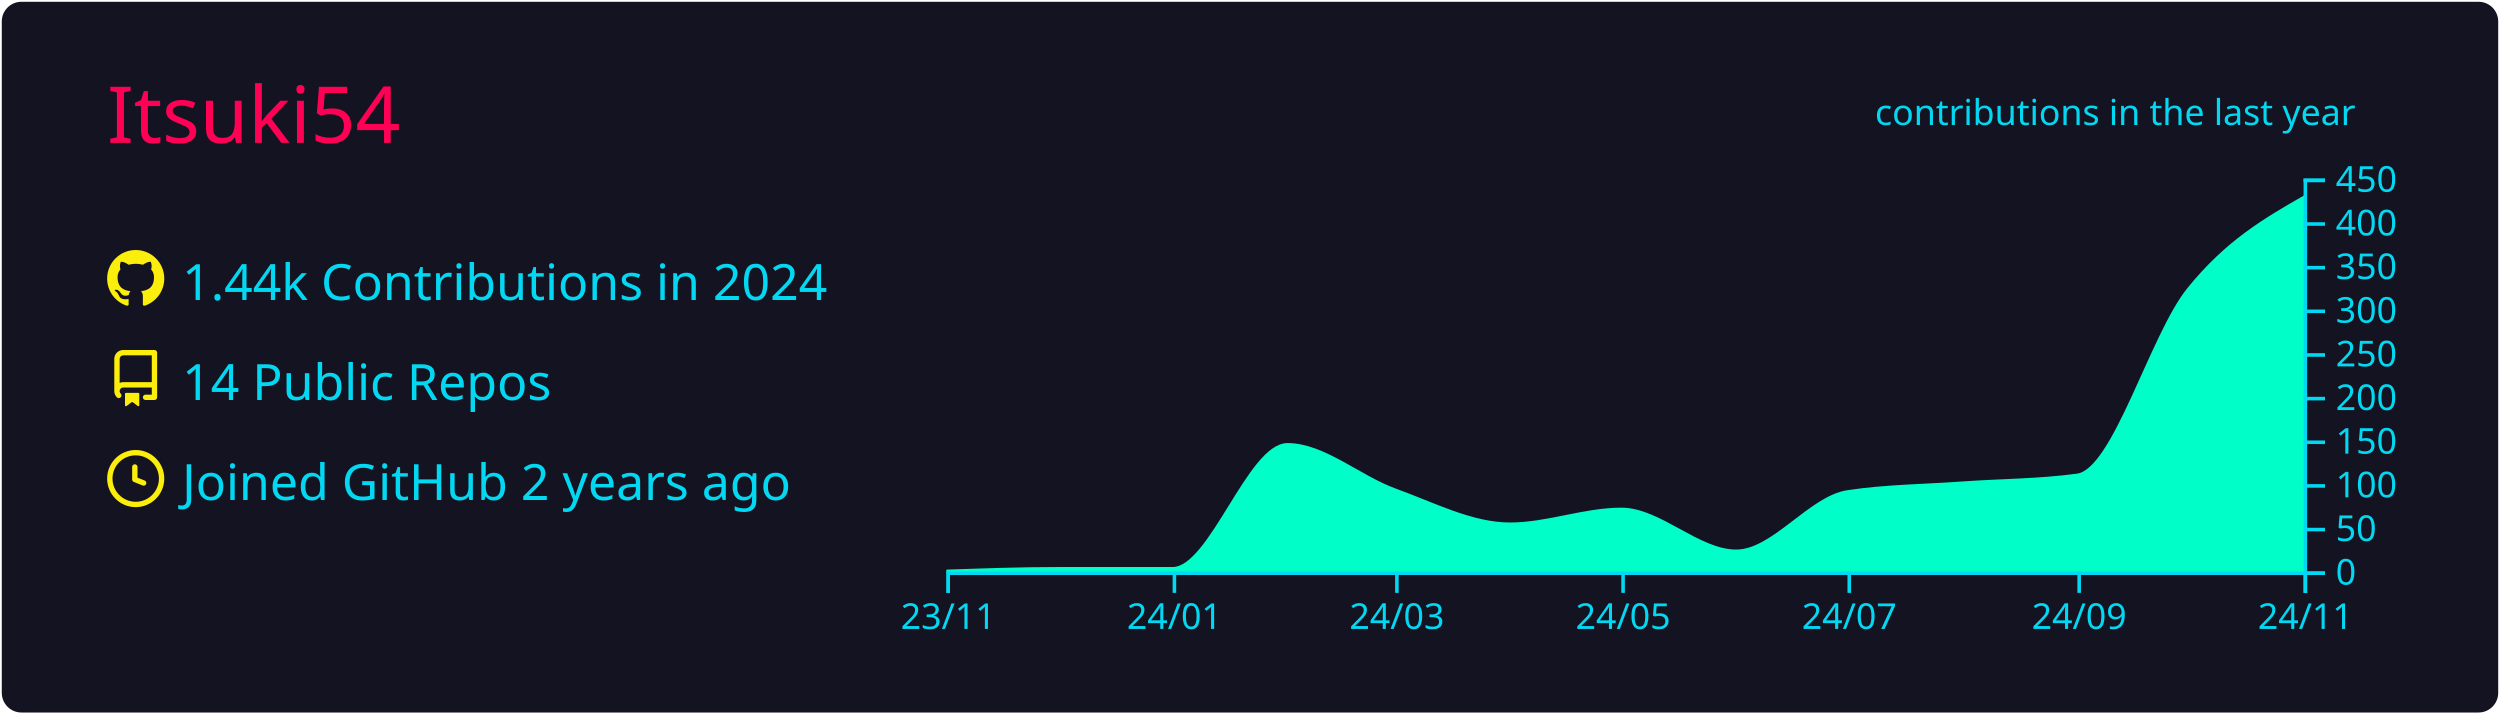
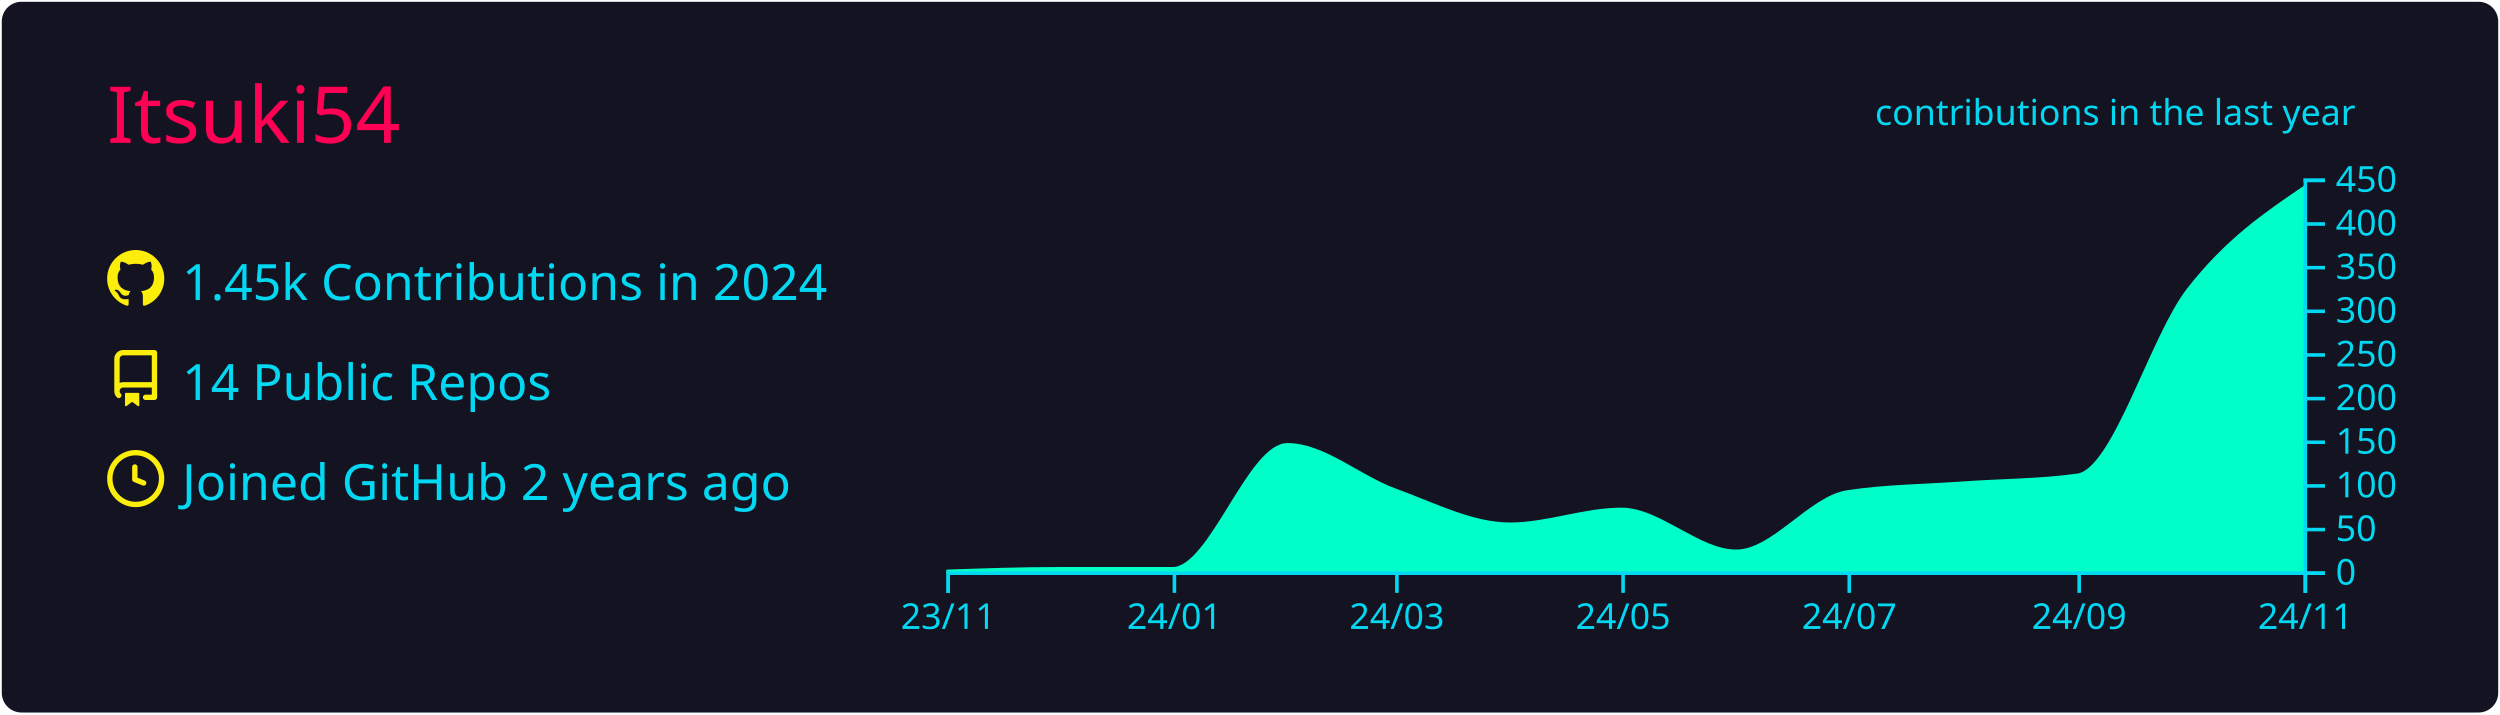
<svg xmlns="http://www.w3.org/2000/svg" width="700" height="200" viewBox="0 0 700 200">
  <style>* {
          font-family: 'Segoe UI', Ubuntu, "Helvetica Neue", Sans-Serif
        }</style>
  <rect x="1" y="1" rx="5" ry="5" height="99%" width="99.714%" stroke="#141321" stroke-width="1" fill="#141321" stroke-opacity="1" />
  <text x="30" y="40" style="font-size: 22px; fill: #ff0055;">Itsuki54</text>
  <g transform="translate(0,40)">
    <g transform="translate(30,30)">
      <g transform="translate(0,0)" width="14" height="14" fill="#fcee0c">
        <path fill-rule="evenodd" d="M8 0C3.58 0 0 3.58 0 8c0 3.54 2.29 6.53 5.47 7.59.4.07.55-.17.55-.38 0-.19-.01-.82-.01-1.49-2.01.37-2.53-.49-2.69-.94-.09-.23-.48-.94-.82-1.13-.28-.15-.68-.52-.01-.53.63-.01 1.08.58 1.23.82.72 1.21 1.87.87 2.33.66.07-.52.28-.87.51-1.07-1.78-.2-3.64-.89-3.64-3.95 0-.87.31-1.59.82-2.15-.08-.2-.36-1.02.08-2.12 0 0 .67-.21 2.2.82.64-.18 1.32-.27 2-.27.68 0 1.36.09 2 .27 1.53-1.04 2.2-.82 2.2-.82.44 1.1.16 1.92.08 2.12.51.56.82 1.27.82 2.15 0 3.07-1.87 3.75-3.65 3.95.29.25.54.73.54 1.48 0 1.07-.01 1.93-.01 2.2 0 .21.15.46.55.38A8.013 8.013 0 0016 8c0-4.42-3.58-8-8-8z" />
      </g>
      <g transform="translate(0,28)" width="14" height="14" fill="#fcee0c">
        <path fill-rule="evenodd" d="M2 2.5A2.5 2.5 0 014.5 0h8.75a.75.75 0 01.75.75v12.5a.75.75 0 01-.75.75h-2.5a.75.75 0 110-1.5h1.75v-2h-8a1 1 0 00-.714 1.7.75.75 0 01-1.072 1.05A2.495 2.495 0 012 11.5v-9zm10.5-1V9h-8c-.356 0-.694.074-1 .208V2.5a1 1 0 011-1h8zM5 12.25v3.25a.25.25 0 00.4.2l1.45-1.087a.25.25 0 01.3 0L8.6 15.7a.25.25 0 00.4-.2v-3.25a.25.25 0 00-.25-.25h-3.5a.25.25 0 00-.25.25z" />
      </g>
      <g transform="translate(0,56)" width="14" height="14" fill="#fcee0c">
        <path fill-rule="evenodd" d="M1.5 8a6.5 6.5 0 1113 0 6.5 6.5 0 01-13 0zM8 0a8 8 0 100 16A8 8 0 008 0zm.5 4.75a.75.75 0 00-1.5 0v3.5a.75.75 0 00.471.696l2.5 1a.75.75 0 00.557-1.392L8.5 7.742V4.75z" />
      </g>
-       <text x="21" y="14" style="fill: #03d8f3; font-size: 14px;">1.44k Contributions in 2024</text>
+       <text x="21" y="14" style="fill: #03d8f3; font-size: 14px;">1.45k Contributions in 2024</text>
      <text x="21" y="42" style="fill: #03d8f3; font-size: 14px;">14 Public Repos</text>
      <text x="21" y="70" style="fill: #03d8f3; font-size: 14px;">Joined GitHub 2 years ago</text>
    </g>
    <g color="#00ffc8" transform="translate(295,10)">
-       <path transform="translate(-30,0)" stroke="#00ffc8" fill="#00ffc8" opacity="1" d="M0,110C10.383,109.633,20.765,109.267,31.148,109.267C41.876,109.267,52.605,109.267,63.333,109.267C74.062,109.267,84.791,74.556,95.519,74.556C105.556,74.556,115.592,83.641,125.628,87.267C136.357,91.143,147.086,96.8,157.814,96.8C168.197,96.8,178.579,92.644,188.962,92.644C199.69,92.644,210.419,104.378,221.148,104.378C231.53,104.378,241.913,89.333,252.295,87.756C263.024,86.126,273.752,86.085,284.481,85.311C295.209,84.537,305.938,84.578,316.667,83.111C327.049,81.692,337.432,43.936,347.814,31.044C358.543,17.723,369.271,11.55,380,5.378L380,110C369.271,110,358.543,110,347.814,110C337.432,110,327.049,110,316.667,110C305.938,110,295.209,110,284.481,110C273.752,110,263.024,110,252.295,110C241.913,110,231.53,110,221.148,110C210.419,110,199.69,110,188.962,110C178.579,110,168.197,110,157.814,110C147.086,110,136.357,110,125.628,110C115.592,110,105.556,110,95.519,110C84.791,110,74.062,110,63.333,110C52.605,110,41.876,110,31.148,110C20.765,110,10.383,110,0,110Z" />
+       <path transform="translate(-30,0)" stroke="#00ffc8" fill="#00ffc8" opacity="1" d="M0,110C10.383,109.633,20.765,109.267,31.148,109.267C41.876,109.267,52.605,109.267,63.333,109.267C74.062,109.267,84.791,74.556,95.519,74.556C105.556,74.556,115.592,83.641,125.628,87.267C136.357,91.143,147.086,96.8,157.814,96.8C168.197,96.8,178.579,92.644,188.962,92.644C199.69,92.644,210.419,104.378,221.148,104.378C231.53,104.378,241.913,89.333,252.295,87.756C263.024,86.126,273.752,86.085,284.481,85.311C295.209,84.537,305.938,84.578,316.667,83.111C327.049,81.692,337.432,44.363,347.814,31.044C358.543,17.282,369.271,9.985,380,2.689L380,110C369.271,110,358.543,110,347.814,110C337.432,110,327.049,110,316.667,110C305.938,110,295.209,110,284.481,110C273.752,110,263.024,110,252.295,110C241.913,110,231.53,110,221.148,110C210.419,110,199.69,110,188.962,110C178.579,110,168.197,110,157.814,110C147.086,110,136.357,110,125.628,110C115.592,110,105.556,110,95.519,110C84.791,110,74.062,110,63.333,110C52.605,110,41.876,110,31.148,110C20.765,110,10.383,110,0,110Z" />
      <g color="#03d8f3" transform="translate(-30,110)" fill="none" font-size="10" font-family="sans-serif" text-anchor="middle">
        <path class="domain" stroke="currentColor" d="M0.5,6V0.5H380.5V6" />
        <g class="tick" opacity="1" transform="translate(0.5,0)">
          <line stroke="currentColor" y2="6" />
          <text fill="currentColor" y="9" dy="0.71em">23/11</text>
        </g>
        <g class="tick" opacity="1" transform="translate(63.83333,0)">
          <line stroke="currentColor" y2="6" />
          <text fill="currentColor" y="9" dy="0.71em">24/01</text>
        </g>
        <g class="tick" opacity="1" transform="translate(126.1284,0)">
          <line stroke="currentColor" y2="6" />
          <text fill="currentColor" y="9" dy="0.71em">24/03</text>
        </g>
        <g class="tick" opacity="1" transform="translate(189.4617,0)">
          <line stroke="currentColor" y2="6" />
          <text fill="currentColor" y="9" dy="0.71em">24/05</text>
        </g>
        <g class="tick" opacity="1" transform="translate(252.7951,0)">
          <line stroke="currentColor" y2="6" />
          <text fill="currentColor" y="9" dy="0.71em">24/07</text>
        </g>
        <g class="tick" opacity="1" transform="translate(317.1667,0)">
          <line stroke="currentColor" y2="6" />
          <text fill="currentColor" y="9" dy="0.71em">24/09</text>
        </g>
        <g class="tick" opacity="1" transform="translate(380.5,0)">
          <line stroke="currentColor" y2="6" />
          <text fill="currentColor" y="9" dy="0.71em">24/11</text>
        </g>
      </g>
      <g color="#03d8f3" transform="translate(350,0)" fill="none" font-size="10" font-family="sans-serif" text-anchor="start">
        <path class="domain" stroke="currentColor" d="M6,110.5H0.5V0.5H6" />
        <g class="tick" opacity="1" transform="translate(0,110.5)">
          <line stroke="currentColor" x2="6" />
          <text fill="currentColor" x="9" dy="0.32em">0</text>
        </g>
        <g class="tick" opacity="1" transform="translate(0,98.27778)">
          <line stroke="currentColor" x2="6" />
          <text fill="currentColor" x="9" dy="0.32em">50</text>
        </g>
        <g class="tick" opacity="1" transform="translate(0,86.05556)">
          <line stroke="currentColor" x2="6" />
          <text fill="currentColor" x="9" dy="0.32em">100</text>
        </g>
        <g class="tick" opacity="1" transform="translate(0,73.83333)">
          <line stroke="currentColor" x2="6" />
          <text fill="currentColor" x="9" dy="0.32em">150</text>
        </g>
        <g class="tick" opacity="1" transform="translate(0,61.61111)">
          <line stroke="currentColor" x2="6" />
          <text fill="currentColor" x="9" dy="0.32em">200</text>
        </g>
        <g class="tick" opacity="1" transform="translate(0,49.38889)">
          <line stroke="currentColor" x2="6" />
          <text fill="currentColor" x="9" dy="0.32em">250</text>
        </g>
        <g class="tick" opacity="1" transform="translate(0,37.16667)">
          <line stroke="currentColor" x2="6" />
          <text fill="currentColor" x="9" dy="0.32em">300</text>
        </g>
        <g class="tick" opacity="1" transform="translate(0,24.94444)">
          <line stroke="currentColor" x2="6" />
          <text fill="currentColor" x="9" dy="0.32em">350</text>
        </g>
        <g class="tick" opacity="1" transform="translate(0,12.72222)">
          <line stroke="currentColor" x2="6" />
          <text fill="currentColor" x="9" dy="0.32em">400</text>
        </g>
        <g class="tick" opacity="1" transform="translate(0,0.5)">
          <line stroke="currentColor" x2="6" />
          <text fill="currentColor" x="9" dy="0.32em">450</text>
        </g>
      </g>
      <g>
        <text y="-15" x="230" style="fill: #03d8f3; font-size: 10px;">contributions in the last year</text>
      </g>
    </g>
  </g>
</svg>
